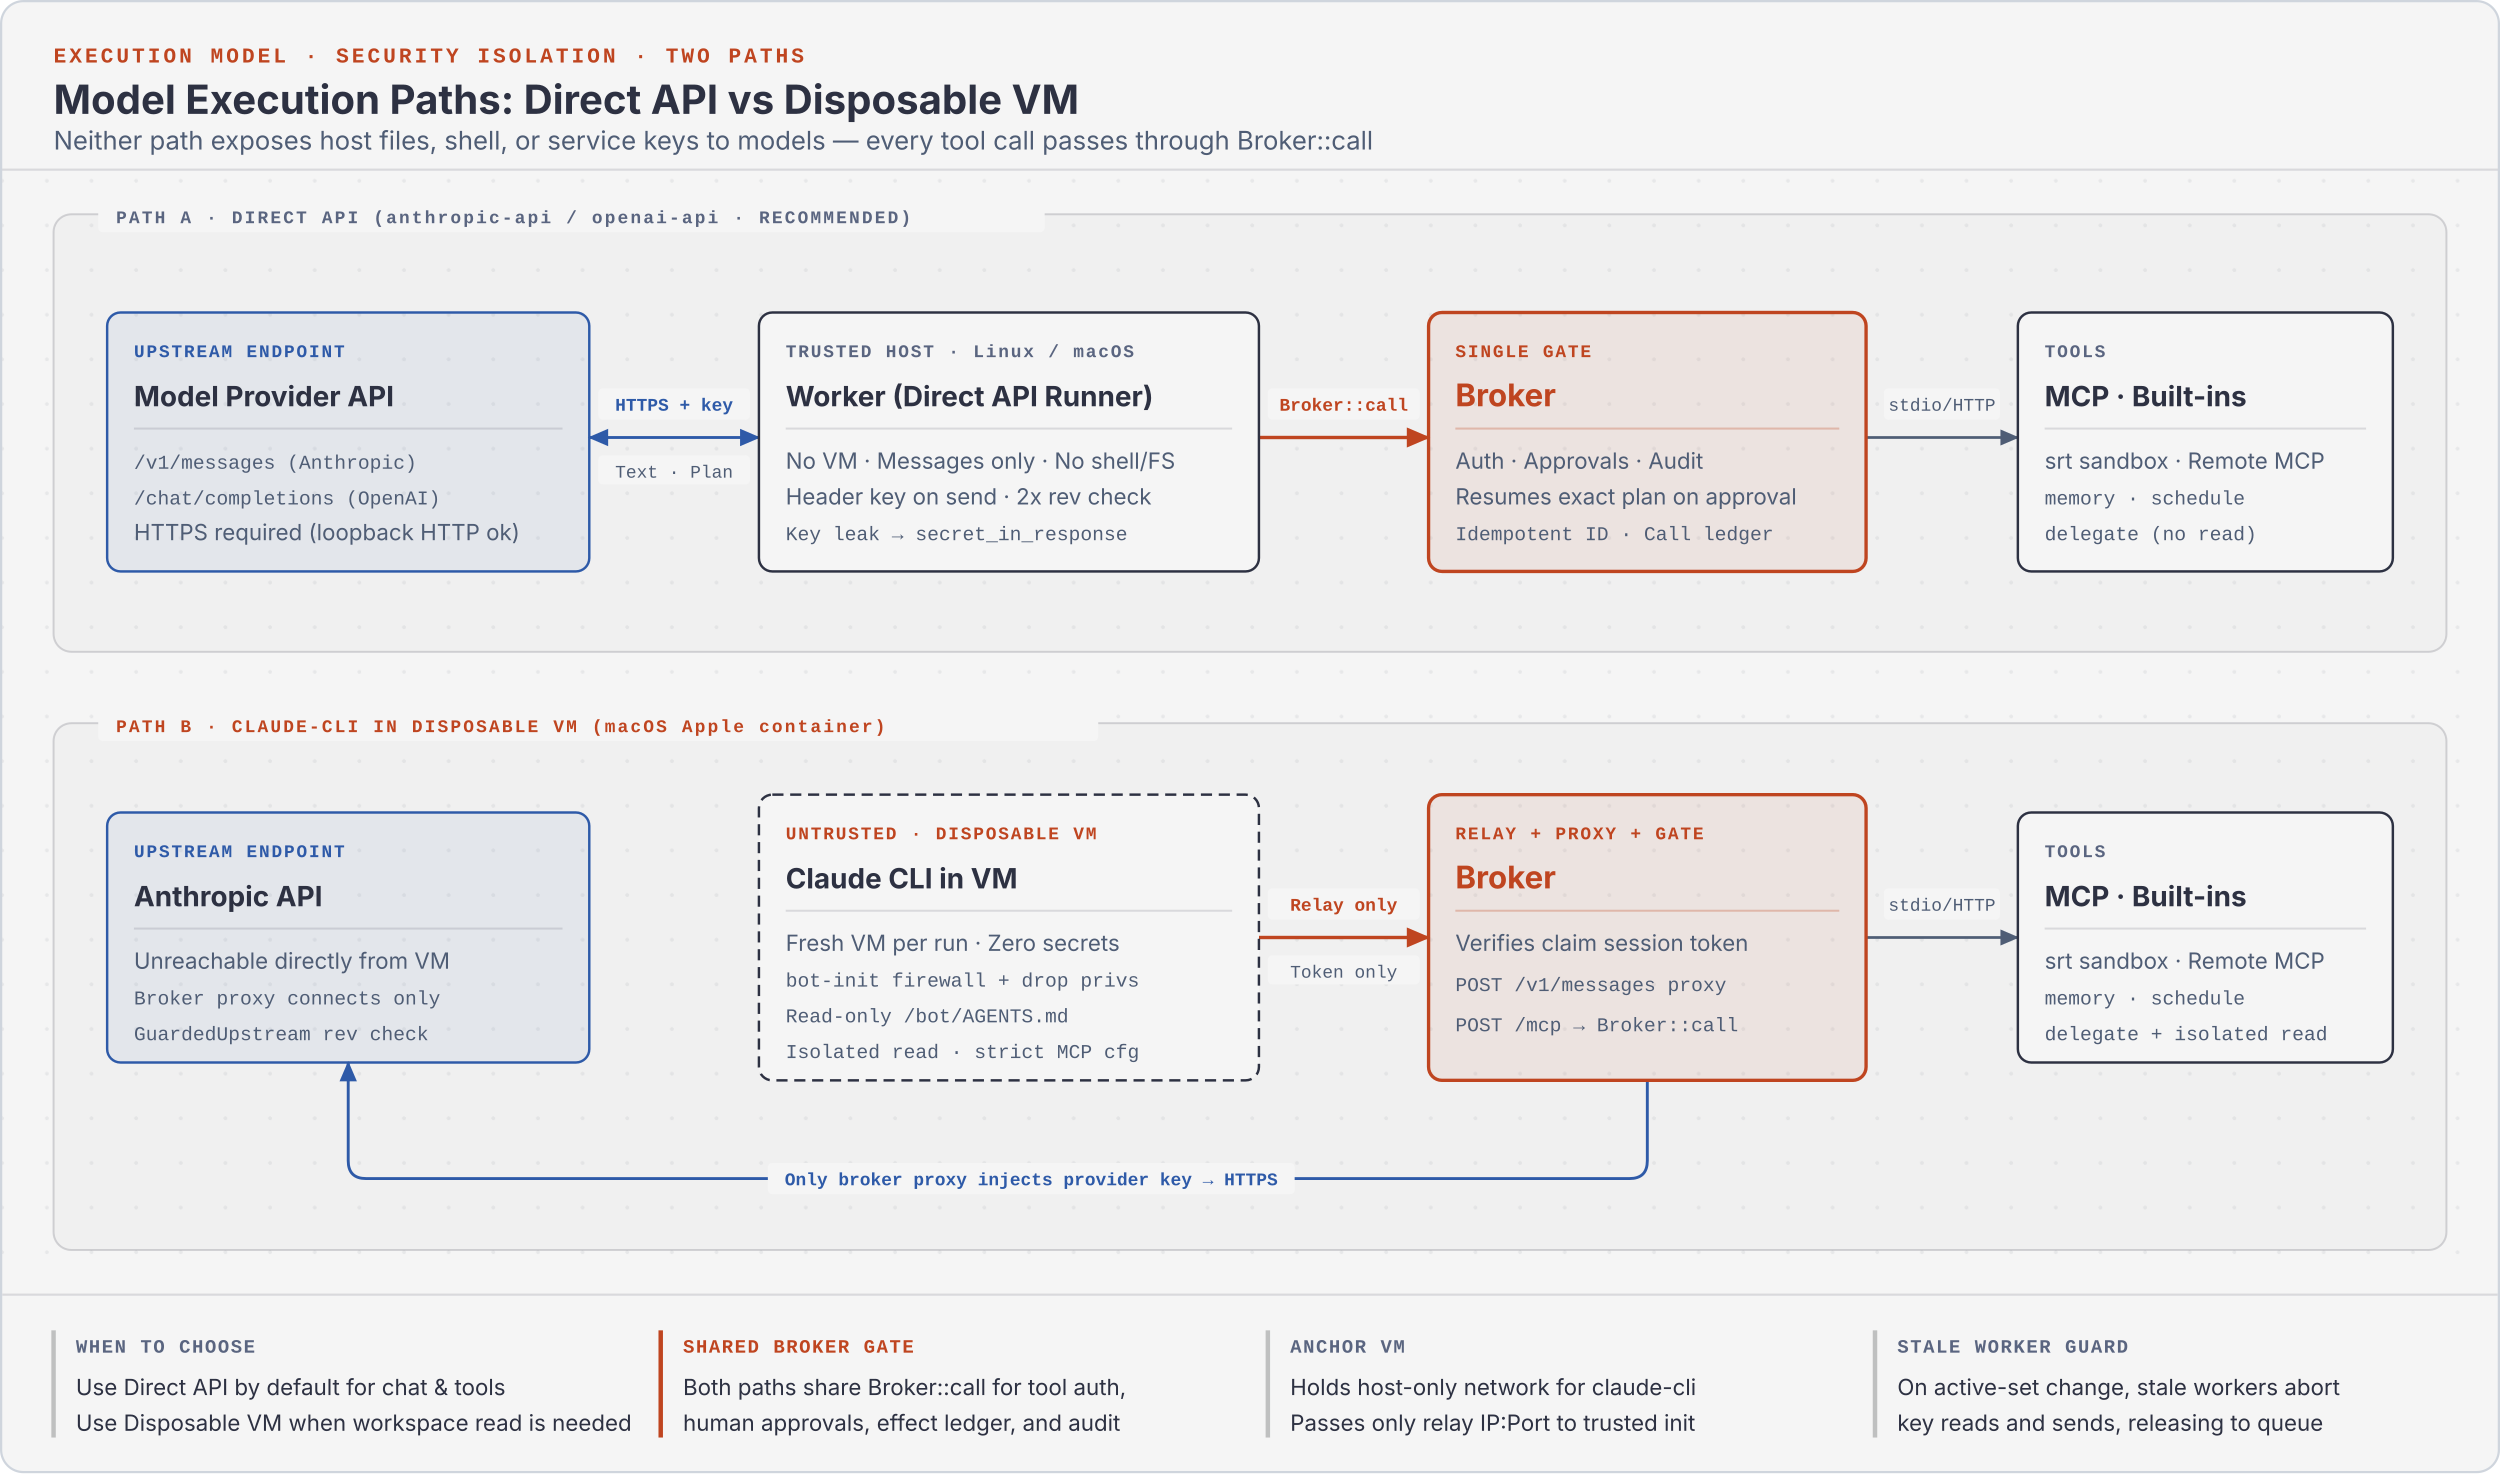
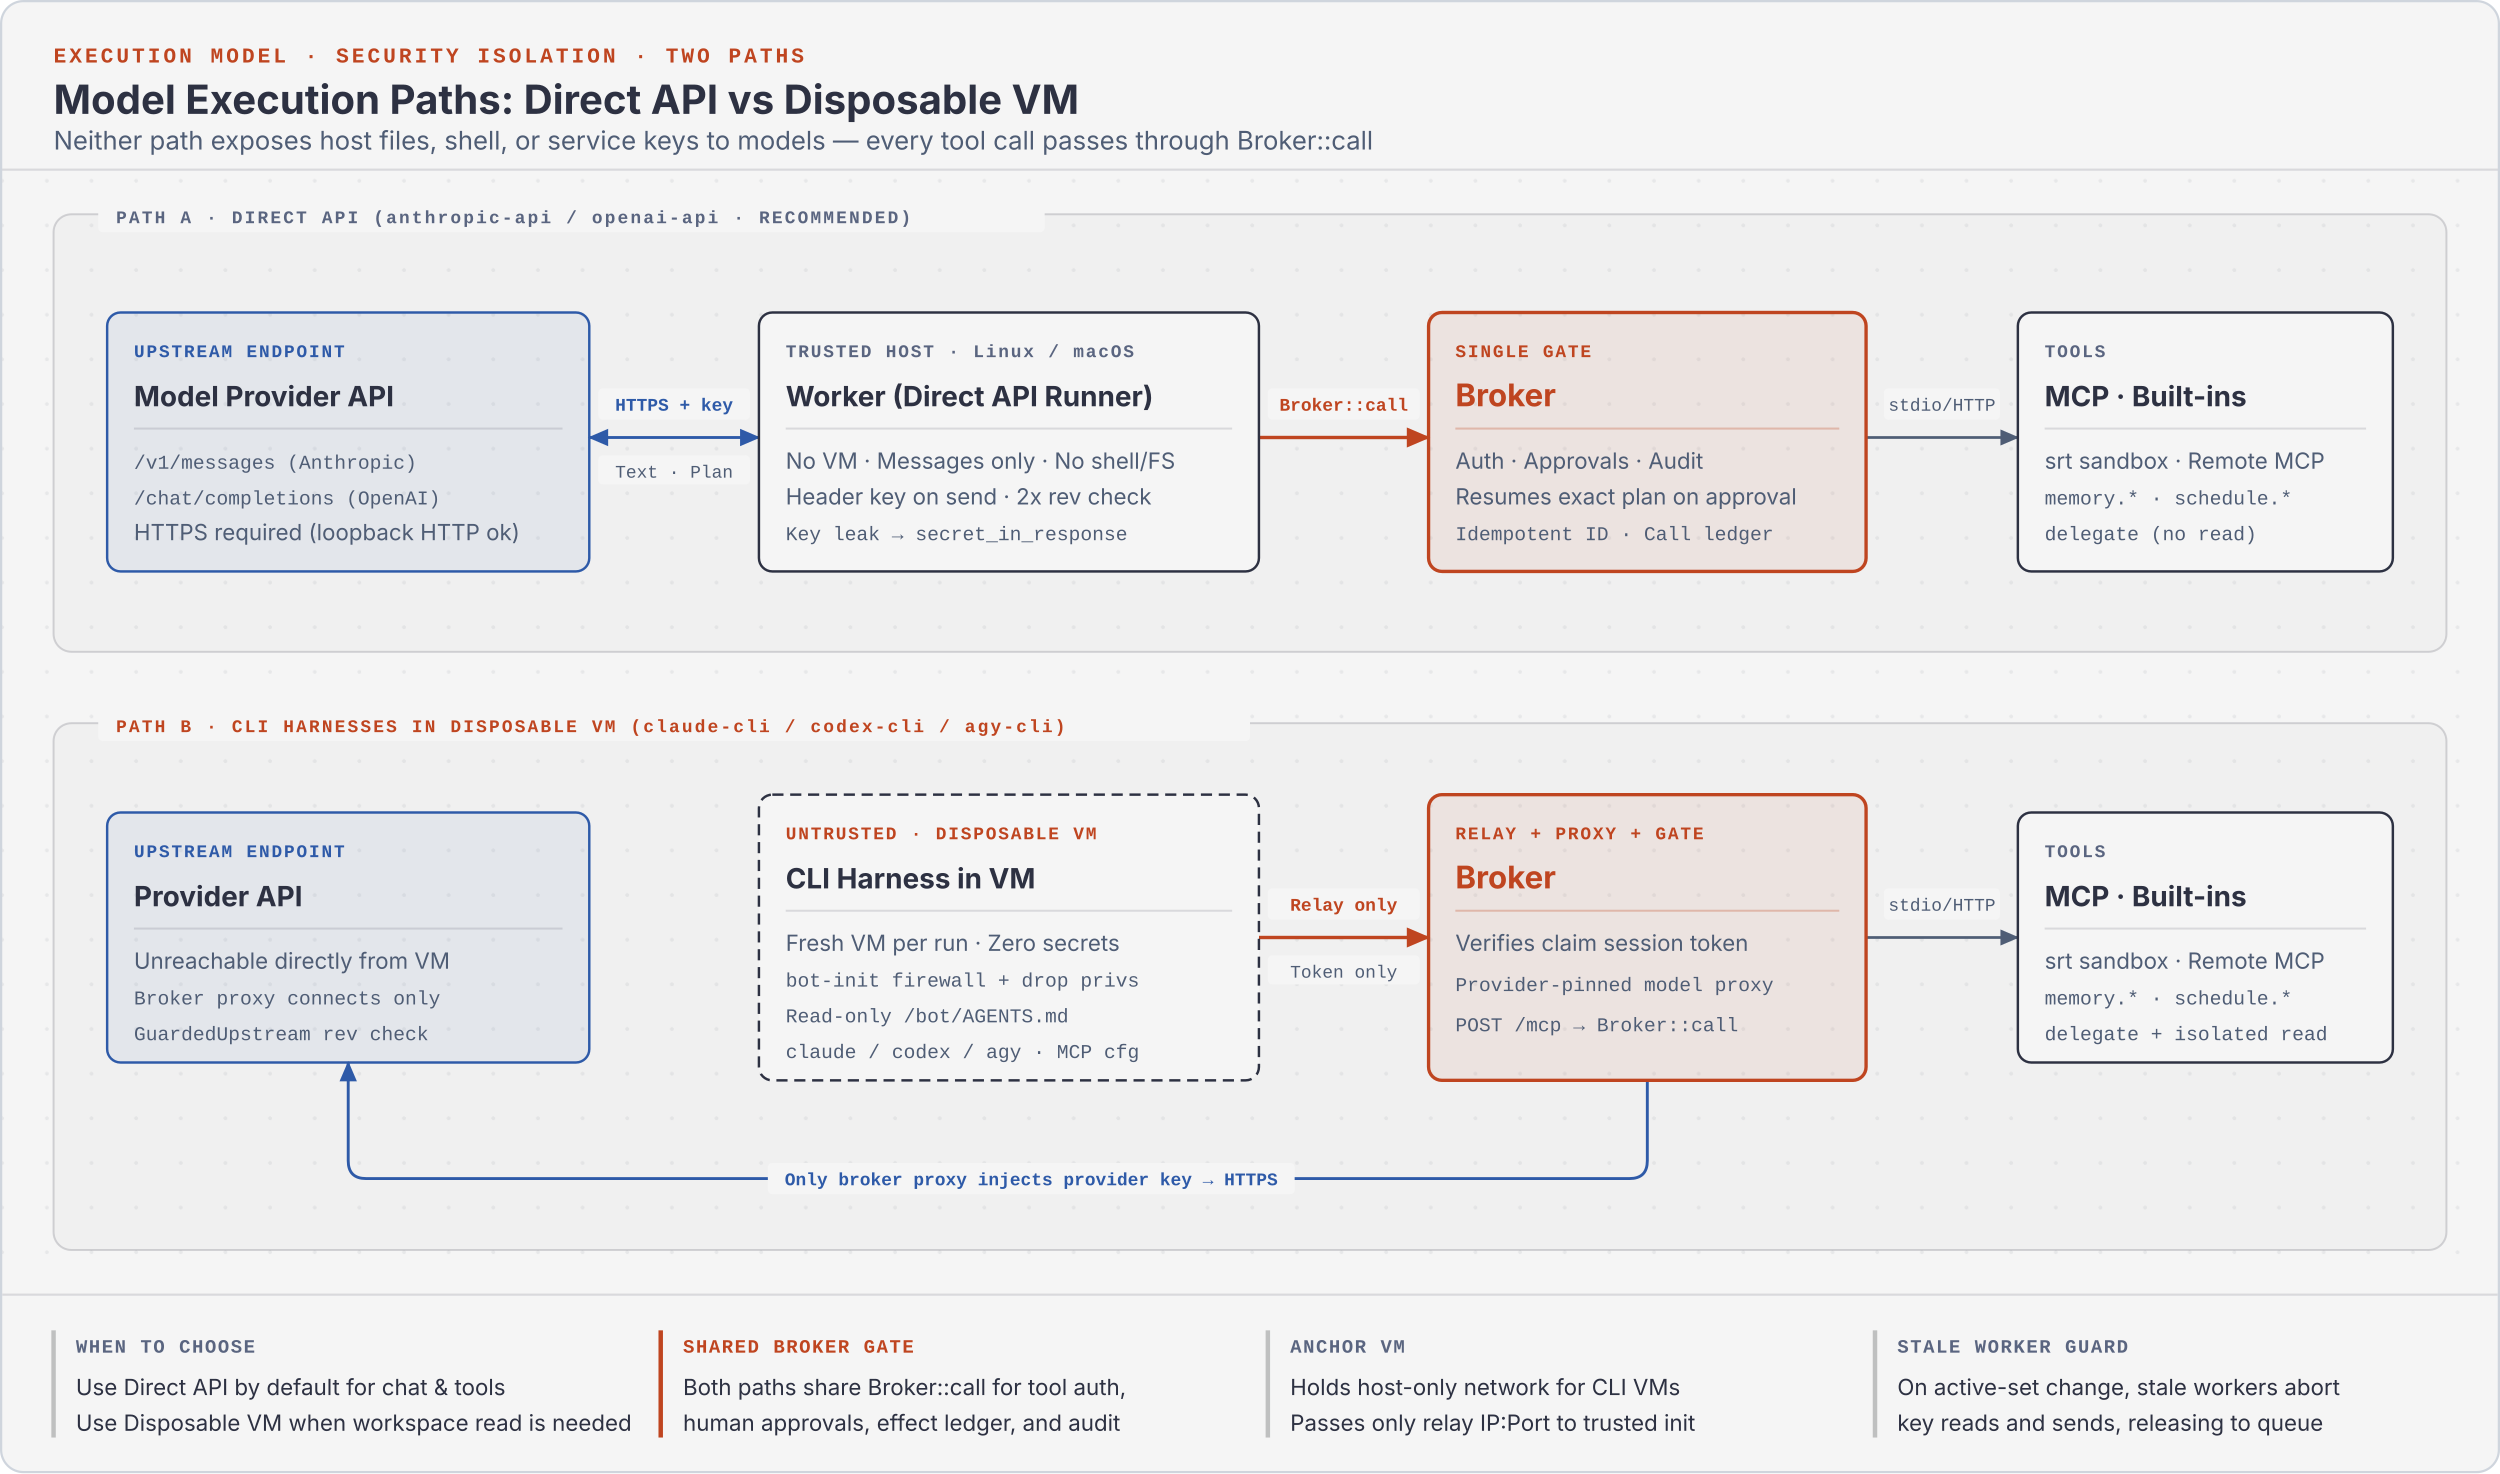
<svg xmlns="http://www.w3.org/2000/svg" viewBox="0 0 1120 660" width="1120" height="660" role="img" aria-labelledby="t-pt-l d-pt-l">
  <style>
    .bg { fill: #f5f5f5; }
    .frame { fill: #f5f5f5; stroke: #cfd5dd; stroke-width: 1; }
    .hdr-bg { fill: #f5f5f5; }
    .ftr-bg { fill: #f5f5f5; }
    .hdr-rule { stroke: rgba(45,49,66,0.14); stroke-width: 1; }
    .dot { fill: rgba(45,49,66,0.11); }
    .zone { fill: rgba(45,49,66,0.025); stroke: rgba(45,49,66,0.18); stroke-width: 0.9; }
    .zone-dash { fill: rgba(45,49,66,0.025); stroke: #4f5d75; stroke-width: 0.9; stroke-dasharray: 5,3; }
    .node { fill: #f5f5f5; stroke: #2d3142; stroke-width: 1.1; }
    .node-soft { fill: #f5f5f5; stroke: #4f5d75; stroke-width: 1; }
    .node-dash { fill: #f5f5f5; stroke: #2d3142; stroke-width: 1.1; stroke-dasharray: 5,3; }
    .node-focal { fill: rgba(191,69,32,0.075); stroke: #bf4520; stroke-width: 1.5; }
    .node-link { fill: rgba(46,90,168,0.07); stroke: #2e5aa8; stroke-width: 1.1; }
    .div { stroke: rgba(45,49,66,0.14); stroke-width: 0.9; }
    .div-acc { stroke: rgba(191,69,32,0.28); stroke-width: 0.9; }
    .lbl-bg { fill: #f5f5f5; }
    .h-eye { font-family: ui-monospace, SFMono-Regular, Menlo, Monaco, Consolas, 'Liberation Mono', monospace; font-size: 9.5px; font-weight: 600; letter-spacing: 0.14em; fill: #bf4520; }
    .h-title { font-family: -apple-system, BlinkMacSystemFont, 'Apple SD Gothic Neo', 'Malgun Gothic', 'Noto Sans KR', 'Segoe UI', sans-serif; font-size: 18px; font-weight: 700; fill: #2d3142; }
    .h-sub { font-family: -apple-system, BlinkMacSystemFont, 'Apple SD Gothic Neo', 'Malgun Gothic', 'Noto Sans KR', 'Segoe UI', sans-serif; font-size: 11.5px; fill: #4f5d75; }
    .eye { font-family: ui-monospace, SFMono-Regular, Menlo, Monaco, Consolas, 'Liberation Mono', monospace; font-size: 8px; font-weight: 600; letter-spacing: 0.10em; fill: #5a6580; }
    .eye-acc { font-family: ui-monospace, SFMono-Regular, Menlo, Monaco, Consolas, 'Liberation Mono', monospace; font-size: 8px; font-weight: 600; letter-spacing: 0.10em; fill: #bf4520; }
    .eye-lnk { font-family: ui-monospace, SFMono-Regular, Menlo, Monaco, Consolas, 'Liberation Mono', monospace; font-size: 8px; font-weight: 600; letter-spacing: 0.10em; fill: #2e5aa8; }
    .ttl { font-family: -apple-system, BlinkMacSystemFont, 'Apple SD Gothic Neo', 'Malgun Gothic', 'Noto Sans KR', 'Segoe UI', sans-serif; font-size: 13.5px; font-weight: 700; fill: #2d3142; }
    .ttl-sm { font-family: -apple-system, BlinkMacSystemFont, 'Apple SD Gothic Neo', 'Malgun Gothic', 'Noto Sans KR', 'Segoe UI', sans-serif; font-size: 12.5px; font-weight: 700; fill: #2d3142; }
    .ttl-acc { font-family: -apple-system, BlinkMacSystemFont, 'Apple SD Gothic Neo', 'Malgun Gothic', 'Noto Sans KR', 'Segoe UI', sans-serif; font-size: 14px; font-weight: 700; fill: #bf4520; }
    .sub { font-family: -apple-system, BlinkMacSystemFont, 'Apple SD Gothic Neo', 'Malgun Gothic', 'Noto Sans KR', 'Segoe UI', sans-serif; font-size: 10px; fill: #4f5d75; }
    .mono { font-family: ui-monospace, SFMono-Regular, Menlo, Monaco, Consolas, 'Liberation Mono', monospace; font-size: 8.8px; fill: #4f5d75; }
    .mono-ink { font-family: ui-monospace, SFMono-Regular, Menlo, Monaco, Consolas, 'Liberation Mono', monospace; font-size: 9.2px; font-weight: 500; fill: #2d3142; }
    .zlbl { font-family: ui-monospace, SFMono-Regular, Menlo, Monaco, Consolas, 'Liberation Mono', monospace; font-size: 8px; font-weight: 600; letter-spacing: 0.12em; fill: #5a6580; }
    .zlbl-acc { font-family: ui-monospace, SFMono-Regular, Menlo, Monaco, Consolas, 'Liberation Mono', monospace; font-size: 8px; font-weight: 600; letter-spacing: 0.12em; fill: #bf4520; }
    .edge { fill: none; stroke: #4f5d75; stroke-width: 1.2; }
    .edge-dash { fill: none; stroke: #4f5d75; stroke-width: 1; stroke-dasharray: 4,3; }
    .edge-acc { fill: none; stroke: #bf4520; stroke-width: 1.5; }
    .edge-lnk { fill: none; stroke: #2e5aa8; stroke-width: 1.3; }
    .elbl { font-family: ui-monospace, SFMono-Regular, Menlo, Monaco, Consolas, 'Liberation Mono', monospace; font-size: 8px; font-weight: 500; fill: #4f5d75; }
    .elbl-acc { font-family: ui-monospace, SFMono-Regular, Menlo, Monaco, Consolas, 'Liberation Mono', monospace; font-size: 8px; font-weight: 600; fill: #bf4520; }
    .elbl-lnk { font-family: ui-monospace, SFMono-Regular, Menlo, Monaco, Consolas, 'Liberation Mono', monospace; font-size: 8px; font-weight: 600; fill: #2e5aa8; }
    .ar-m { fill: #4f5d75; }
    .ar-a { fill: #bf4520; }
    .ar-l { fill: #2e5aa8; }
    .bar { stroke: #bfc0c0; stroke-width: 2; }
    .bar-acc { stroke: #bf4520; stroke-width: 2; }
    .fk { font-family: ui-monospace, SFMono-Regular, Menlo, Monaco, Consolas, 'Liberation Mono', monospace; font-size: 8.5px; font-weight: 600; letter-spacing: 0.08em; fill: #5a6580; }
    .fk-acc { font-family: ui-monospace, SFMono-Regular, Menlo, Monaco, Consolas, 'Liberation Mono', monospace; font-size: 8.5px; font-weight: 600; letter-spacing: 0.08em; fill: #bf4520; }
    .fv { font-family: -apple-system, BlinkMacSystemFont, 'Apple SD Gothic Neo', 'Malgun Gothic', 'Noto Sans KR', 'Segoe UI', sans-serif; font-size: 10px; fill: #2d3142; }
  </style>
  <defs>
    <clipPath id="clip-pt-l">
      <rect x="0.5" y="0.5" width="1119" height="659" rx="10" />
    </clipPath>
    <pattern id="dots-pt-l" width="20" height="20" patternUnits="userSpaceOnUse">
      <circle cx="1" cy="1" r="0.85" class="dot" />
    </pattern>
    <marker id="ar-m-pt-l" markerWidth="7" markerHeight="6" refX="6.5" refY="3" orient="auto">
      <polygon points="0 0, 7 3, 0 6" class="ar-m" />
    </marker>
    <marker id="ar-mr-pt-l" markerWidth="7" markerHeight="6" refX="0.5" refY="3" orient="auto">
      <polygon points="7 0, 0 3, 7 6" class="ar-m" />
    </marker>
    <marker id="ar-a-pt-l" markerWidth="7" markerHeight="6" refX="6.5" refY="3" orient="auto">
      <polygon points="0 0, 7 3, 0 6" class="ar-a" />
    </marker>
    <marker id="ar-ar-pt-l" markerWidth="7" markerHeight="6" refX="0.5" refY="3" orient="auto">
      <polygon points="7 0, 0 3, 7 6" class="ar-a" />
    </marker>
    <marker id="ar-l-pt-l" markerWidth="7" markerHeight="6" refX="6.5" refY="3" orient="auto">
      <polygon points="0 0, 7 3, 0 6" class="ar-l" />
    </marker>
    <marker id="ar-lr-pt-l" markerWidth="7" markerHeight="6" refX="0.5" refY="3" orient="auto">
      <polygon points="7 0, 0 3, 7 6" class="ar-l" />
    </marker>
  </defs>
  <g clip-path="url(#clip-pt-l)">
    <rect width="1120" height="660" class="bg" />
    <rect x="0" y="76" width="1120" height="504" fill="url(#dots-pt-l)" opacity="0.6" />
    <text x="24" y="28" class="h-eye">EXECUTION MODEL · SECURITY ISOLATION · TWO PATHS</text>
    <text x="24" y="51" class="h-title">Model Execution Paths: Direct API vs Disposable VM</text>
    <text x="24" y="67" class="h-sub">Neither path exposes host files, shell, or service keys to models — every tool call passes through Broker::call</text>
    <line x1="0" y1="76" x2="1120" y2="76" class="hdr-rule" />
    <g transform="translate(0,68)">
      <rect x="24" y="28" width="1072" height="196" rx="8" class="zone" />
      <rect x="44" y="22" width="424" height="14" rx="2" class="lbl-bg" />
      <text x="52" y="32" class="zlbl">PATH A · DIRECT API (anthropic-api / openai-api · RECOMMENDED)</text>
      <rect x="24" y="256" width="1072" height="236" rx="8" class="zone" />
-       <rect x="44" y="250" width="448" height="14" rx="2" class="lbl-bg" />
-       <text x="52" y="260" class="zlbl-acc">PATH B · CLAUDE-CLI IN DISPOSABLE VM (macOS Apple container)</text>
+       <rect x="44" y="250" width="516" height="14" rx="2" class="lbl-bg" />
+       <text x="52" y="260" class="zlbl-acc">PATH B · CLI HARNESSES IN DISPOSABLE VM (claude-cli / codex-cli / agy-cli)</text>
      <line x1="340" y1="128" x2="264" y2="128" class="edge-lnk" marker-start="url(#ar-lr-pt-l)" marker-end="url(#ar-l-pt-l)" />
      <line x1="564" y1="128" x2="640" y2="128" class="edge-acc" marker-end="url(#ar-a-pt-l)" />
      <line x1="836" y1="128" x2="904" y2="128" class="edge" marker-end="url(#ar-m-pt-l)" />
      <rect x="268" y="106" width="68" height="14" rx="2" class="lbl-bg" />
      <text x="302" y="116" text-anchor="middle" class="elbl-lnk">HTTPS + key</text>
      <rect x="268" y="136" width="68" height="13" rx="2" class="lbl-bg" />
      <text x="302" y="146" text-anchor="middle" class="elbl">Text · Plan</text>
      <rect x="568" y="106" width="68" height="14" rx="2" class="lbl-bg" />
      <text x="602" y="116" text-anchor="middle" class="elbl-acc">Broker::call</text>
      <rect x="844" y="106" width="52" height="14" rx="2" class="lbl-bg" />
      <text x="870" y="116" text-anchor="middle" class="elbl">stdio/HTTP</text>
      <line x1="564" y1="352" x2="640" y2="352" class="edge-acc" marker-end="url(#ar-a-pt-l)" />
      <path d="M 738,416 V 452 Q 738,460 730,460 H 164 Q 156,460 156,452 V 408" class="edge-lnk" marker-end="url(#ar-l-pt-l)" />
      <line x1="836" y1="352" x2="904" y2="352" class="edge" marker-end="url(#ar-m-pt-l)" />
      <rect x="568" y="330" width="68" height="14" rx="2" class="lbl-bg" />
      <text x="602" y="340" text-anchor="middle" class="elbl-acc">Relay only</text>
      <rect x="568" y="360" width="68" height="13" rx="2" class="lbl-bg" />
      <text x="602" y="370" text-anchor="middle" class="elbl">Token only</text>
      <rect x="344" y="453" width="236" height="14" rx="2" class="lbl-bg" />
      <text x="462" y="463" text-anchor="middle" class="elbl-lnk">Only broker proxy injects provider key → HTTPS</text>
      <rect x="844" y="330" width="52" height="14" rx="2" class="lbl-bg" />
      <text x="870" y="340" text-anchor="middle" class="elbl">stdio/HTTP</text>
      <g id="pa-api">
        <rect x="48" y="72" width="216" height="116" rx="6" class="node-link" />
        <text x="60" y="92" class="eye-lnk">UPSTREAM ENDPOINT</text>
        <text x="60" y="114" class="ttl-sm">Model Provider API</text>
        <line x1="60" y1="124" x2="252" y2="124" class="div" />
        <text x="60" y="142" class="mono">/v1/messages (Anthropic)</text>
        <text x="60" y="158" class="mono">/chat/completions (OpenAI)</text>
        <text x="60" y="174" class="sub">HTTPS required (loopback HTTP ok)</text>
      </g>
      <g id="pa-worker">
        <rect x="340" y="72" width="224" height="116" rx="6" class="node" />
        <text x="352" y="92" class="eye">TRUSTED HOST · Linux / macOS</text>
        <text x="352" y="114" class="ttl-sm">Worker (Direct API Runner)</text>
        <line x1="352" y1="124" x2="552" y2="124" class="div" />
        <text x="352" y="142" class="sub">No VM · Messages only · No shell/FS</text>
        <text x="352" y="158" class="sub">Header key on send · 2x rev check</text>
        <text x="352" y="174" class="mono">Key leak → secret_in_response</text>
      </g>
      <g id="pa-broker">
        <rect x="640" y="72" width="196" height="116" rx="6" class="node-focal" />
        <text x="652" y="92" class="eye-acc">SINGLE GATE</text>
        <text x="652" y="114" class="ttl-acc">Broker</text>
        <line x1="652" y1="124" x2="824" y2="124" class="div-acc" />
        <text x="652" y="142" class="sub">Auth · Approvals · Audit</text>
        <text x="652" y="158" class="sub">Resumes exact plan on approval</text>
        <text x="652" y="174" class="mono">Idempotent ID · Call ledger</text>
      </g>
      <g id="pa-tools">
        <rect x="904" y="72" width="168" height="116" rx="6" class="node" />
        <text x="916" y="92" class="eye">TOOLS</text>
        <text x="916" y="114" class="ttl-sm">MCP · Built-ins</text>
        <line x1="916" y1="124" x2="1060" y2="124" class="div" />
        <text x="916" y="142" class="sub">srt sandbox · Remote MCP</text>
-         <text x="916" y="158" class="mono">memory · schedule</text>
+         <text x="916" y="158" class="mono">memory.* · schedule.*</text>
        <text x="916" y="174" class="mono">delegate (no read)</text>
      </g>
      <g id="pb-api">
        <rect x="48" y="296" width="216" height="112" rx="6" class="node-link" />
        <text x="60" y="316" class="eye-lnk">UPSTREAM ENDPOINT</text>
-         <text x="60" y="338" class="ttl-sm">Anthropic API</text>
+         <text x="60" y="338" class="ttl-sm">Provider API</text>
        <line x1="60" y1="348" x2="252" y2="348" class="div" />
        <text x="60" y="366" class="sub">Unreachable directly from VM</text>
        <text x="60" y="382" class="mono">Broker proxy connects only</text>
        <text x="60" y="398" class="mono">GuardedUpstream rev check</text>
      </g>
      <g id="pb-vm">
        <rect x="340" y="288" width="224" height="128" rx="6" class="node-dash" />
        <text x="352" y="308" class="eye-acc">UNTRUSTED · DISPOSABLE VM</text>
-         <text x="352" y="330" class="ttl-sm">Claude CLI in VM</text>
+         <text x="352" y="330" class="ttl-sm">CLI Harness in VM</text>
        <line x1="352" y1="340" x2="552" y2="340" class="div" />
        <text x="352" y="358" class="sub">Fresh VM per run · Zero secrets</text>
        <text x="352" y="374" class="mono">bot-init firewall + drop privs</text>
        <text x="352" y="390" class="mono">Read-only /bot/AGENTS.md</text>
-         <text x="352" y="406" class="mono">Isolated read · strict MCP cfg</text>
+         <text x="352" y="406" class="mono">claude / codex / agy · MCP cfg</text>
      </g>
      <g id="pb-broker">
        <rect x="640" y="288" width="196" height="128" rx="6" class="node-focal" />
        <text x="652" y="308" class="eye-acc">RELAY + PROXY + GATE</text>
        <text x="652" y="330" class="ttl-acc">Broker</text>
        <line x1="652" y1="340" x2="824" y2="340" class="div-acc" />
        <text x="652" y="358" class="sub">Verifies claim session token</text>
-         <text x="652" y="376" class="mono">POST /v1/messages proxy</text>
+         <text x="652" y="376" class="mono">Provider-pinned model proxy</text>
        <text x="652" y="394" class="mono">POST /mcp → Broker::call</text>
      </g>
      <g id="pb-tools">
        <rect x="904" y="296" width="168" height="112" rx="6" class="node" />
        <text x="916" y="316" class="eye">TOOLS</text>
        <text x="916" y="338" class="ttl-sm">MCP · Built-ins</text>
        <line x1="916" y1="348" x2="1060" y2="348" class="div" />
        <text x="916" y="366" class="sub">srt sandbox · Remote MCP</text>
-         <text x="916" y="382" class="mono">memory · schedule</text>
+         <text x="916" y="382" class="mono">memory.* · schedule.*</text>
        <text x="916" y="398" class="mono">delegate + isolated read</text>
      </g>
    </g>
    <line x1="1" y1="580" x2="1119" y2="580" class="hdr-rule" />
    <line x1="24" y1="596" x2="24" y2="644" class="bar" />
    <text x="34" y="606" class="fk">WHEN TO CHOOSE</text>
    <text x="34" y="625" class="fv">Use Direct API by default for chat &amp; tools</text>
    <text x="34" y="641" class="fv">Use Disposable VM when workspace read is needed</text>
    <line x1="296" y1="596" x2="296" y2="644" class="bar-acc" />
    <text x="306" y="606" class="fk-acc">SHARED BROKER GATE</text>
    <text x="306" y="625" class="fv">Both paths share Broker::call for tool auth,</text>
    <text x="306" y="641" class="fv">human approvals, effect ledger, and audit</text>
    <line x1="568" y1="596" x2="568" y2="644" class="bar" />
    <text x="578" y="606" class="fk">ANCHOR VM</text>
-     <text x="578" y="625" class="fv">Holds host-only network for claude-cli</text>
+     <text x="578" y="625" class="fv">Holds host-only network for CLI VMs</text>
    <text x="578" y="641" class="fv">Passes only relay IP:Port to trusted init</text>
    <line x1="840" y1="596" x2="840" y2="644" class="bar" />
    <text x="850" y="606" class="fk">STALE WORKER GUARD</text>
    <text x="850" y="625" class="fv">On active-set change, stale workers abort</text>
    <text x="850" y="641" class="fv">key reads and sends, releasing to queue</text>
  </g>
  <rect x="0.5" y="0.5" width="1119" height="659" rx="10" fill="none" stroke="#cfd5dd" stroke-width="1" />
</svg>
